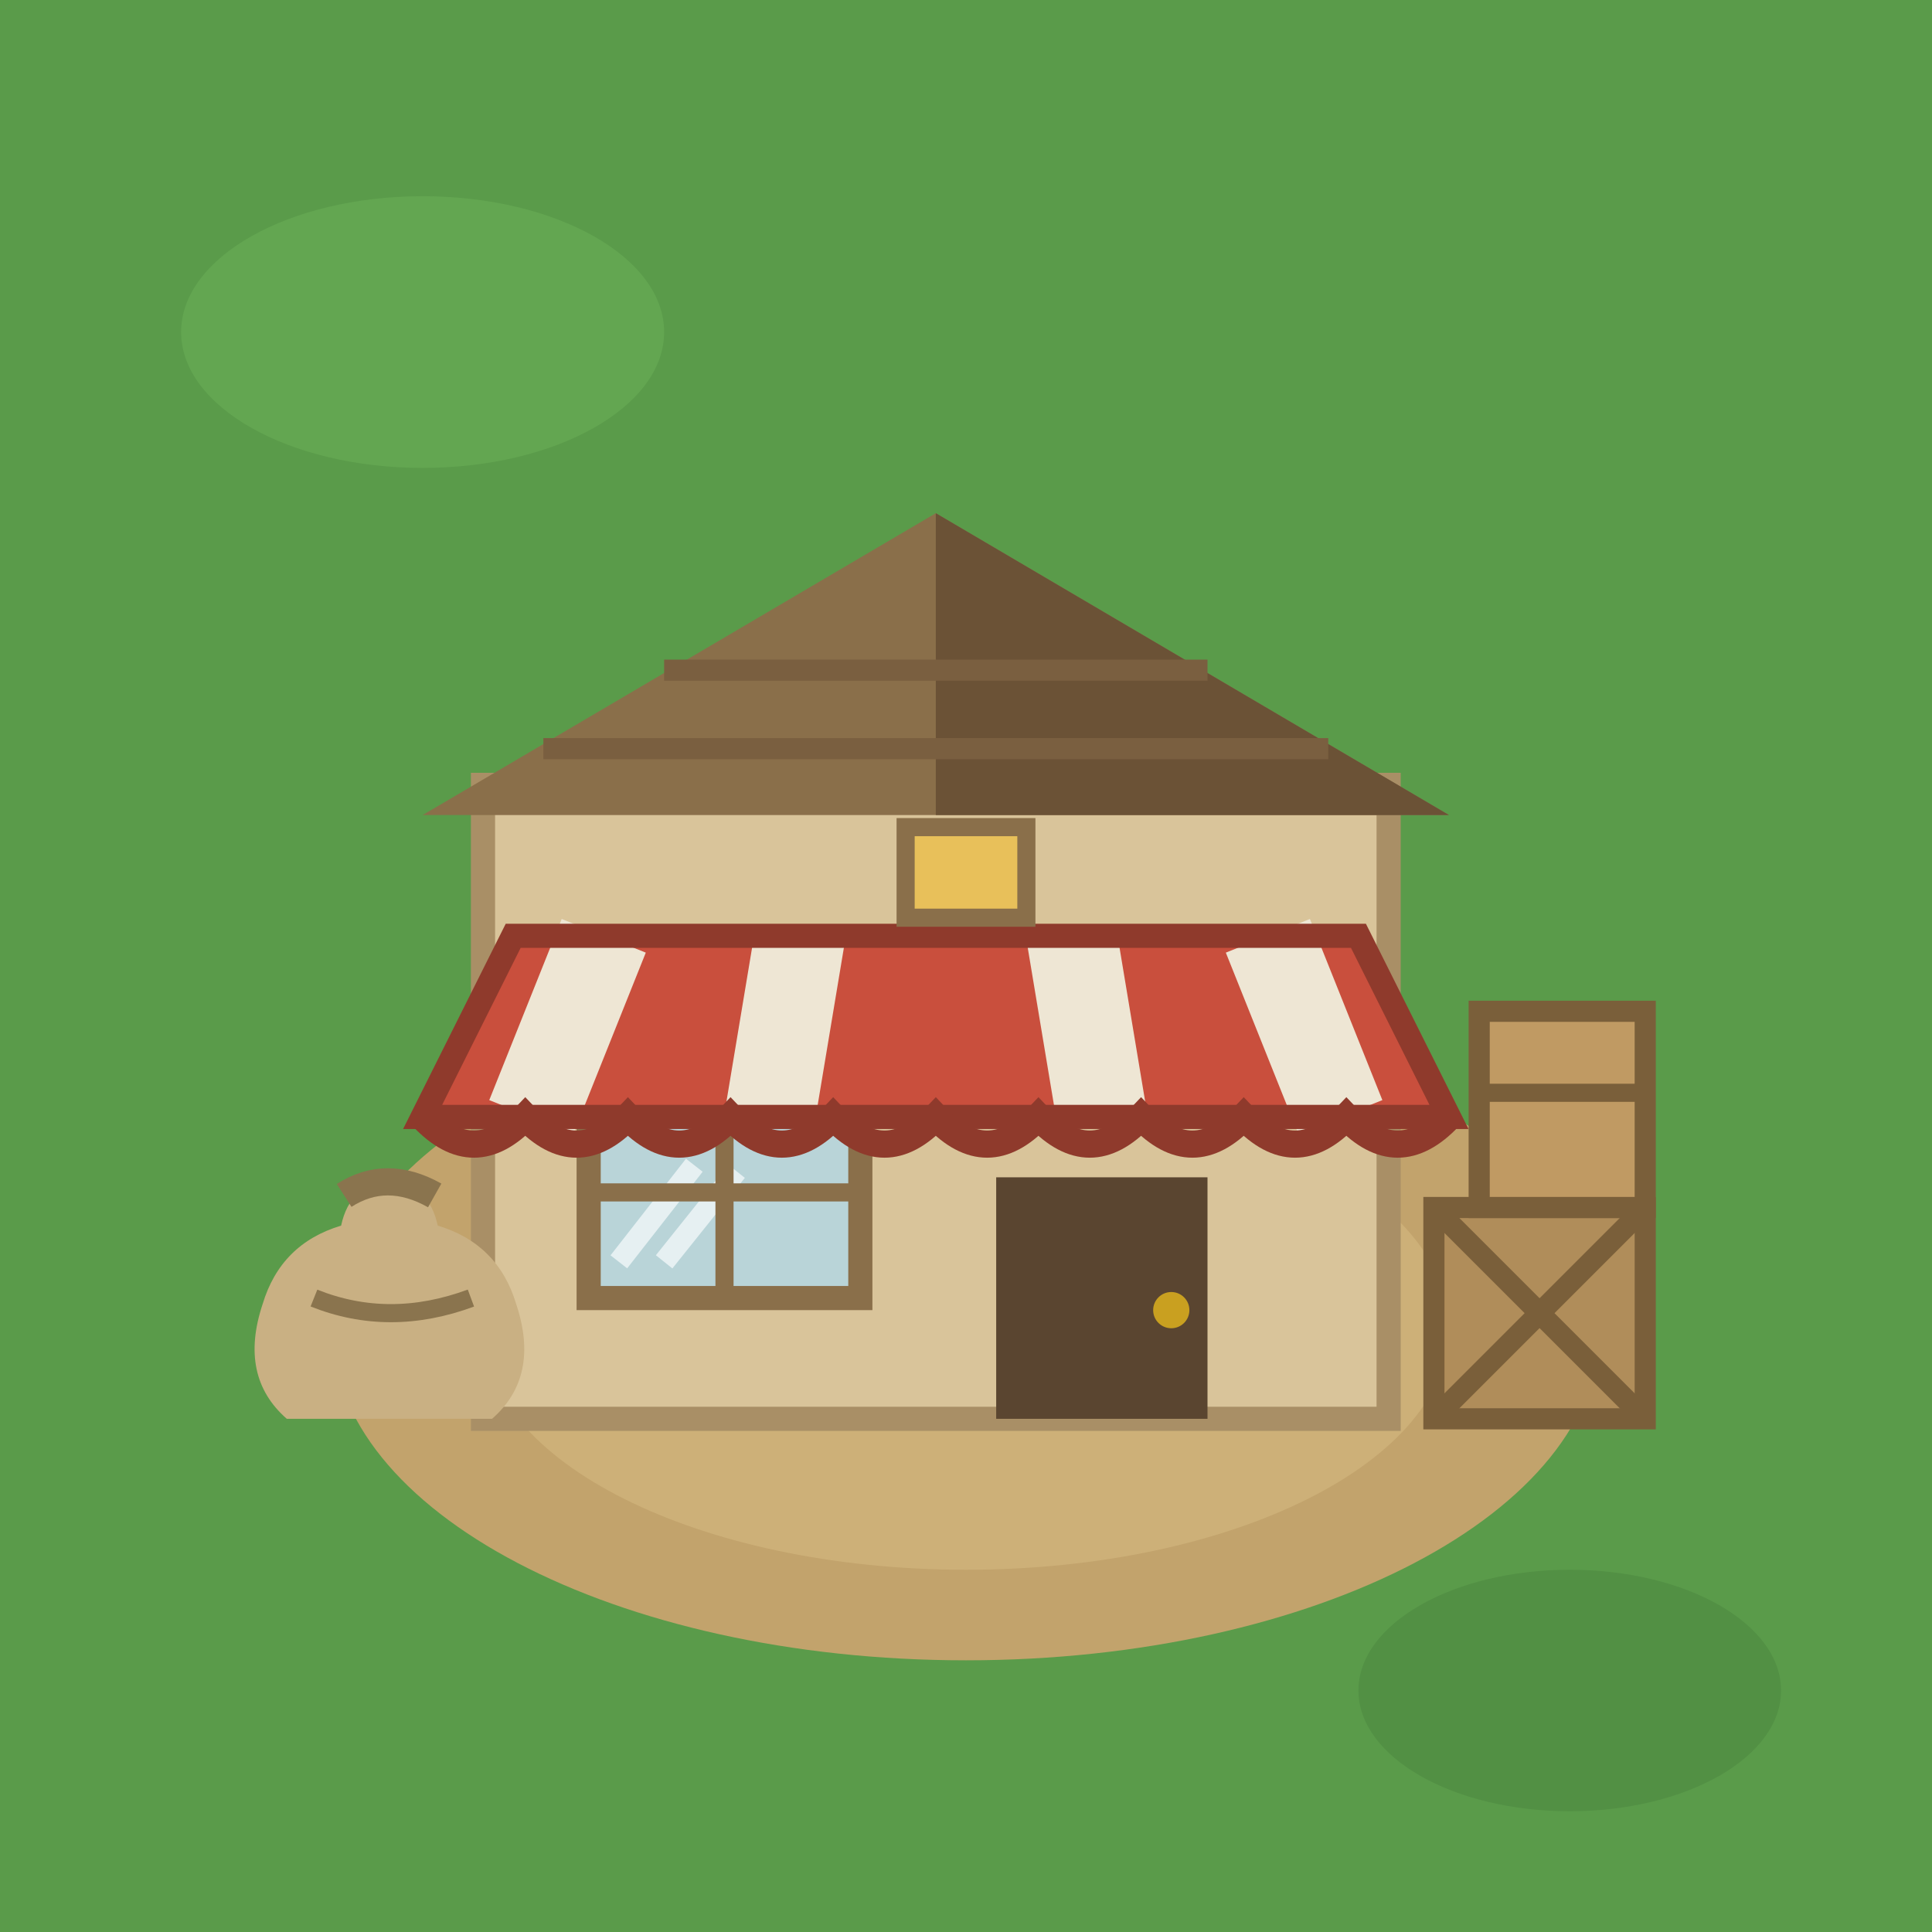
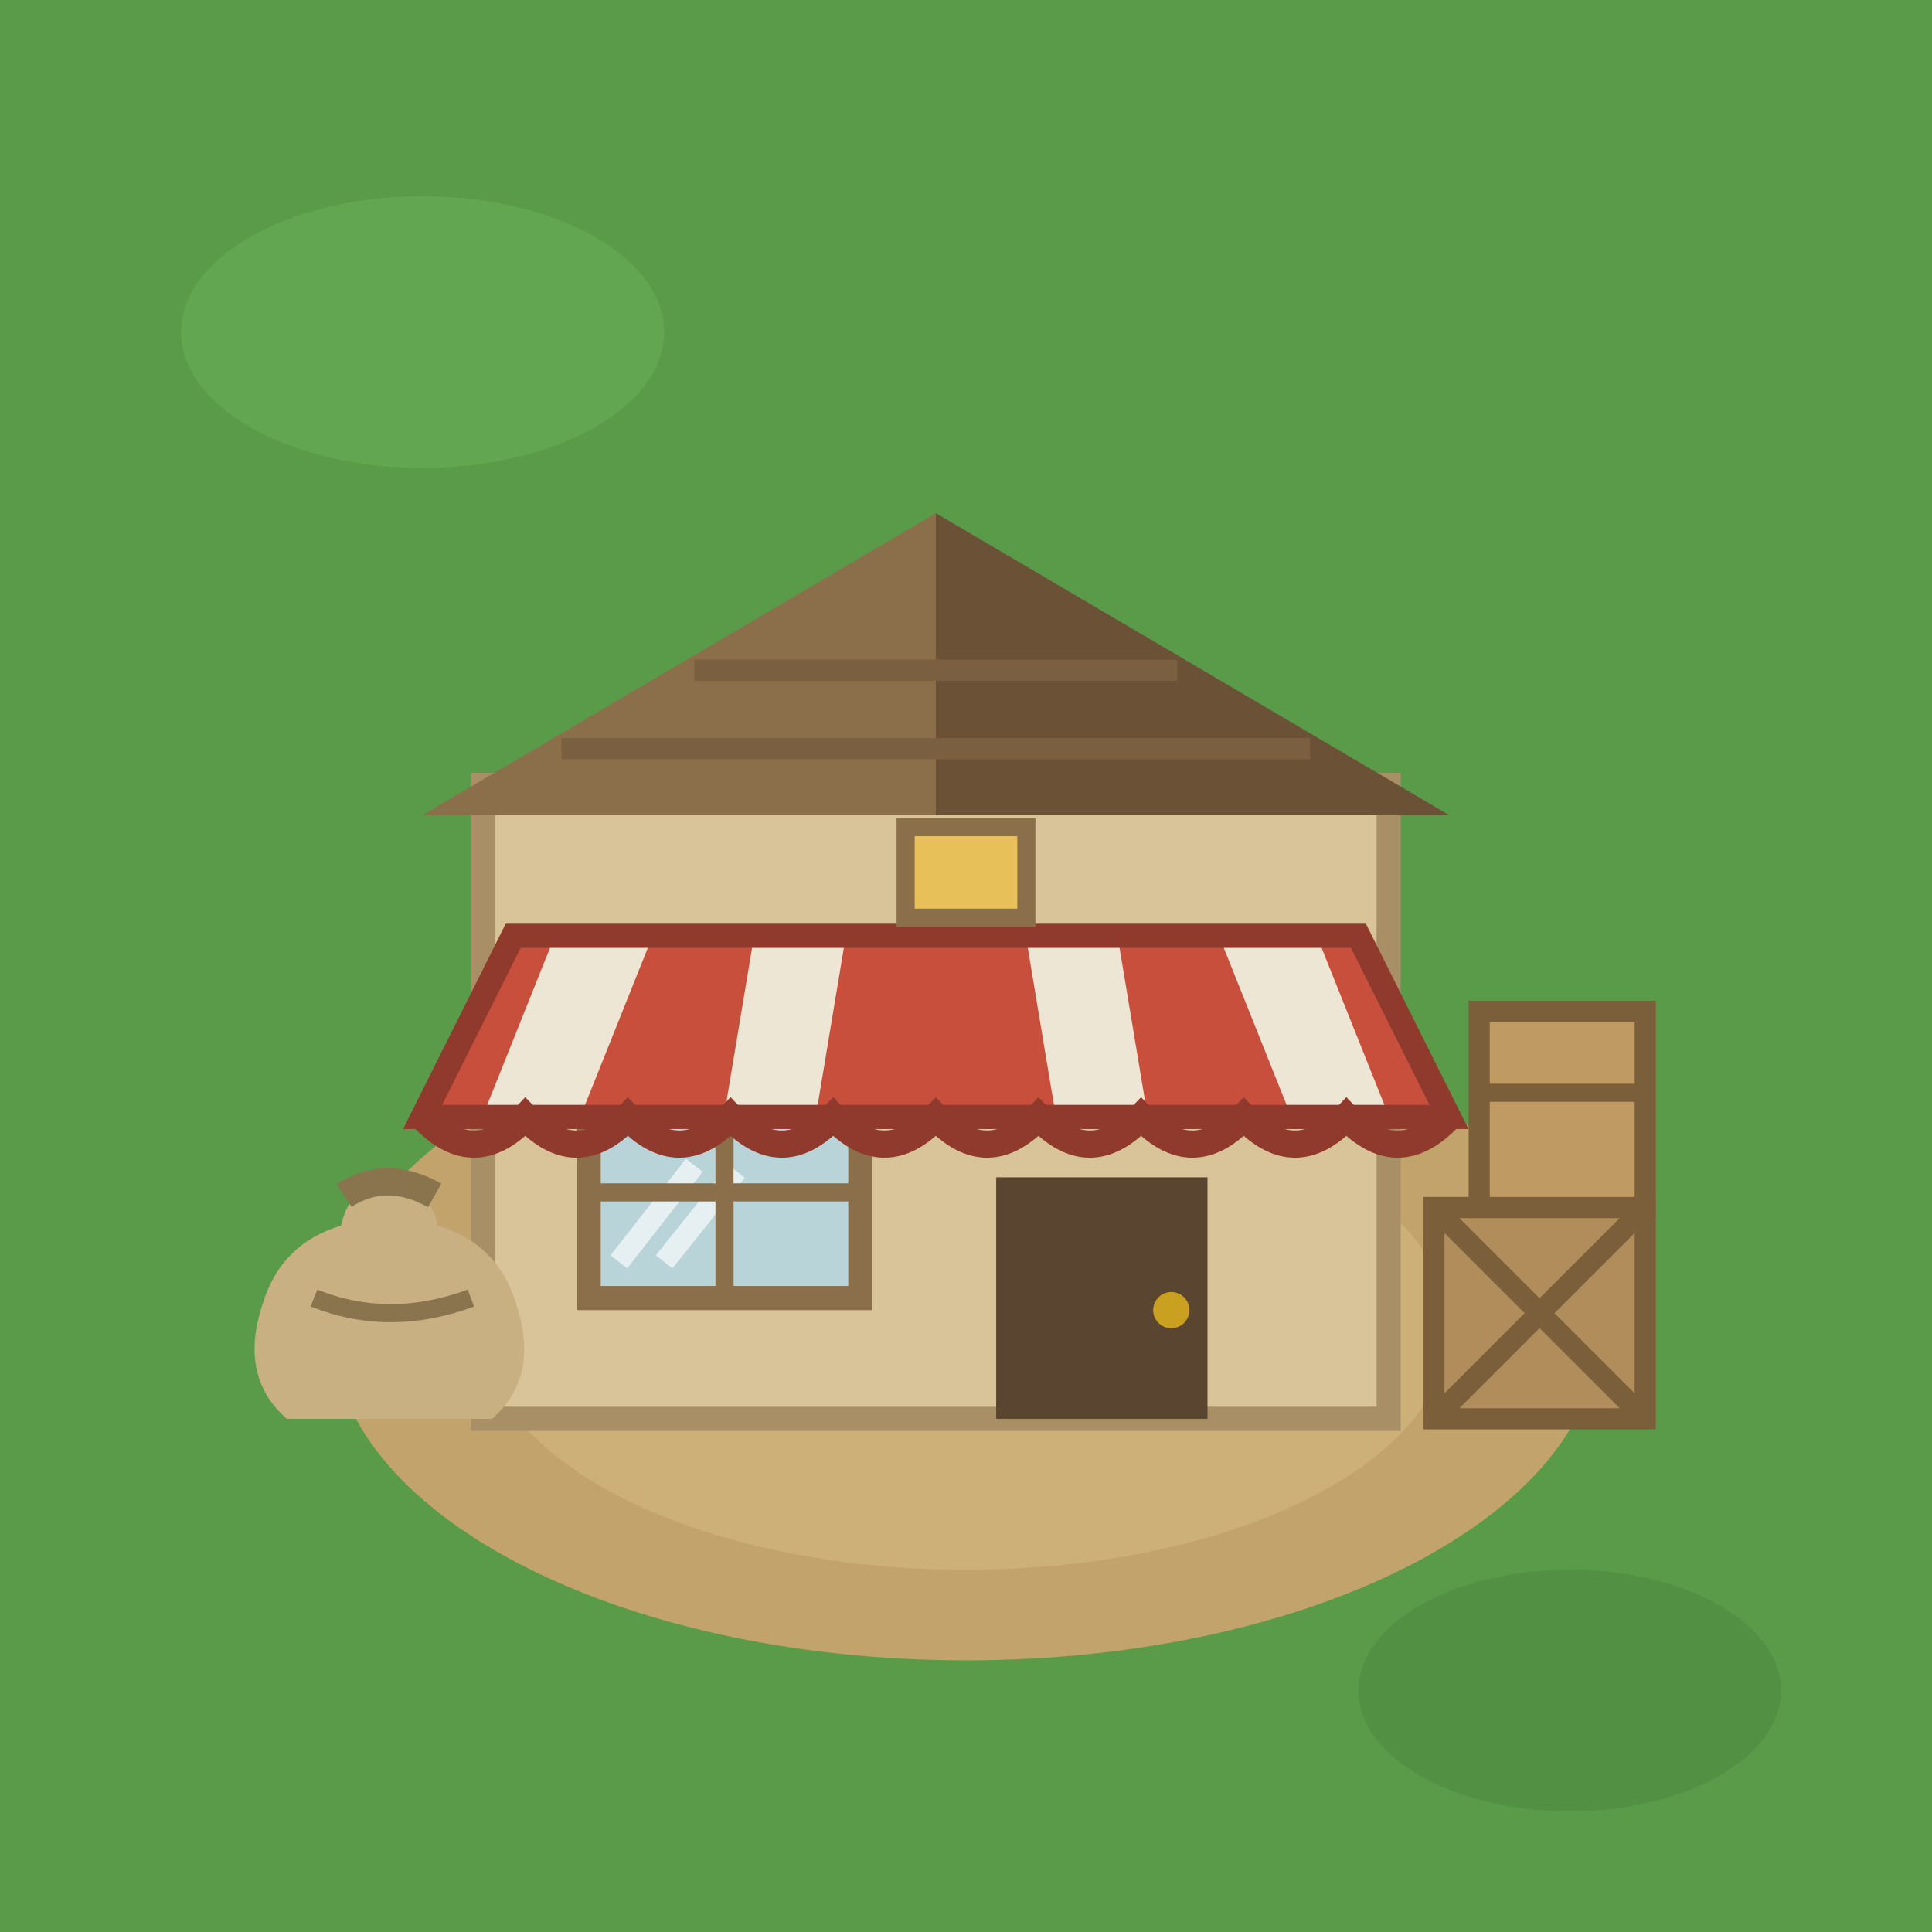
<svg xmlns="http://www.w3.org/2000/svg" viewBox="0 0 64 64">
  <rect width="64" height="64" fill="#5a9b4a" />
  <ellipse cx="14" cy="11" rx="8" ry="4.5" fill="#63a651" />
  <ellipse cx="52" cy="56" rx="7" ry="4" fill="#529044" />
  <ellipse cx="32" cy="44" rx="21" ry="11" fill="#c2a36c" />
  <ellipse cx="32" cy="44" rx="16" ry="8" fill="#cdb078" />
  <rect x="16" y="26" width="30" height="21" fill="#d9c49a" stroke="#a98f66" stroke-width="0.8" />
  <polygon points="14,27 31,17 48,27" fill="#8a6f4a" />
  <polygon points="31,17 48,27 31,27" fill="#6b5236" />
-   <path d="M18 24.8 L44 24.8 M22 22.2 L40 22.2" stroke="#7a5f40" stroke-width="0.7" fill="none" />
+   <path d="M18.6 24.8 L43.4 24.8 M23 22.2 L39 22.2" stroke="#7a5f40" stroke-width="0.7" fill="none" />
  <rect x="19.5" y="36" width="9" height="7" fill="#b9d4d8" stroke="#8a6f4a" stroke-width="0.8" />
  <path d="M20.5 41.8 L23 38.6 M22 41.8 L24.4 38.8" stroke="#e6f0f2" stroke-width="0.7" />
  <path d="M24 36 V43 M19.5 39.5 H28.5" stroke="#8a6f4a" stroke-width="0.6" />
  <path d="M17 31 L45 31 L48 37 L14 37 Z" fill="#c94f3d" />
-   <path d="M20 31 L17.6 37 M26.5 31 L25.5 37 M35.5 31 L36.5 37 M42 31 L44.4 37" stroke="#eee6d4" stroke-width="3" fill="none" />
+   <path d="M18.38 31 L21.62 31 L19.22 37 L15.98 37 Z M24.98 31 L28.02 31 L27.02 37 L23.98 37 Z M33.98 31 L37.02 31 L38.02 37 L34.98 37 Z M40.38 31 L43.62 31 L46.02 37 L42.78 37 Z" fill="#eee6d4" />
  <path d="M17 31 L45 31 L48 37 L14 37 Z" fill="none" stroke="#8f3a2c" stroke-width="0.8" />
  <path d="M14 37 q1.7 1.8 3.4 0 q1.7 1.8 3.4 0 q1.7 1.8 3.4 0 q1.7 1.8 3.4 0 q1.7 1.8 3.4 0 q1.7 1.8 3.4 0 q1.7 1.8 3.4 0 q1.7 1.8 3.4 0 q1.7 1.8 3.4 0 q1.7 1.8 3.4 0" fill="none" stroke="#8f3a2c" stroke-width="0.9" />
  <rect x="33" y="39" width="7" height="8" fill="#5a4530" />
  <circle cx="38.8" cy="43.4" r="0.6" fill="#c9a020" />
  <rect x="30" y="27.4" width="4" height="3" fill="#e8c05a" stroke="#8a6f4a" stroke-width="0.6" />
  <g>
    <rect x="47.5" y="40" width="7" height="7" fill="#b08d5a" stroke="#7a5f3a" stroke-width="0.7" />
    <path d="M47.5 40 L54.5 47 M54.5 40 L47.5 47" stroke="#7a5f3a" stroke-width="0.7" />
    <rect x="49" y="33.5" width="5.5" height="6.5" fill="#c09a63" stroke="#7a5f3a" stroke-width="0.7" />
    <path d="M49 36.2 H54.5" stroke="#7a5f3a" stroke-width="0.6" />
  </g>
  <g>
    <path d="M9.5 47 q-1.6 -1.4 -0.8 -3.8 q0.6 -2 2.6 -2.6 q0.3 -1.4 1.6 -1.4 q1.3 0 1.6 1.4 q2 0.6 2.6 2.6 q0.8 2.4 -0.8 3.8 Z" fill="#c9b083" />
    <path d="M11.4 39.6 q1.4 -0.9 3 0" stroke="#8a744e" stroke-width="0.9" fill="none" />
    <path d="M10.4 43 q2.5 1 5.2 0" stroke="#8a744e" stroke-width="0.6" fill="none" />
  </g>
</svg>
